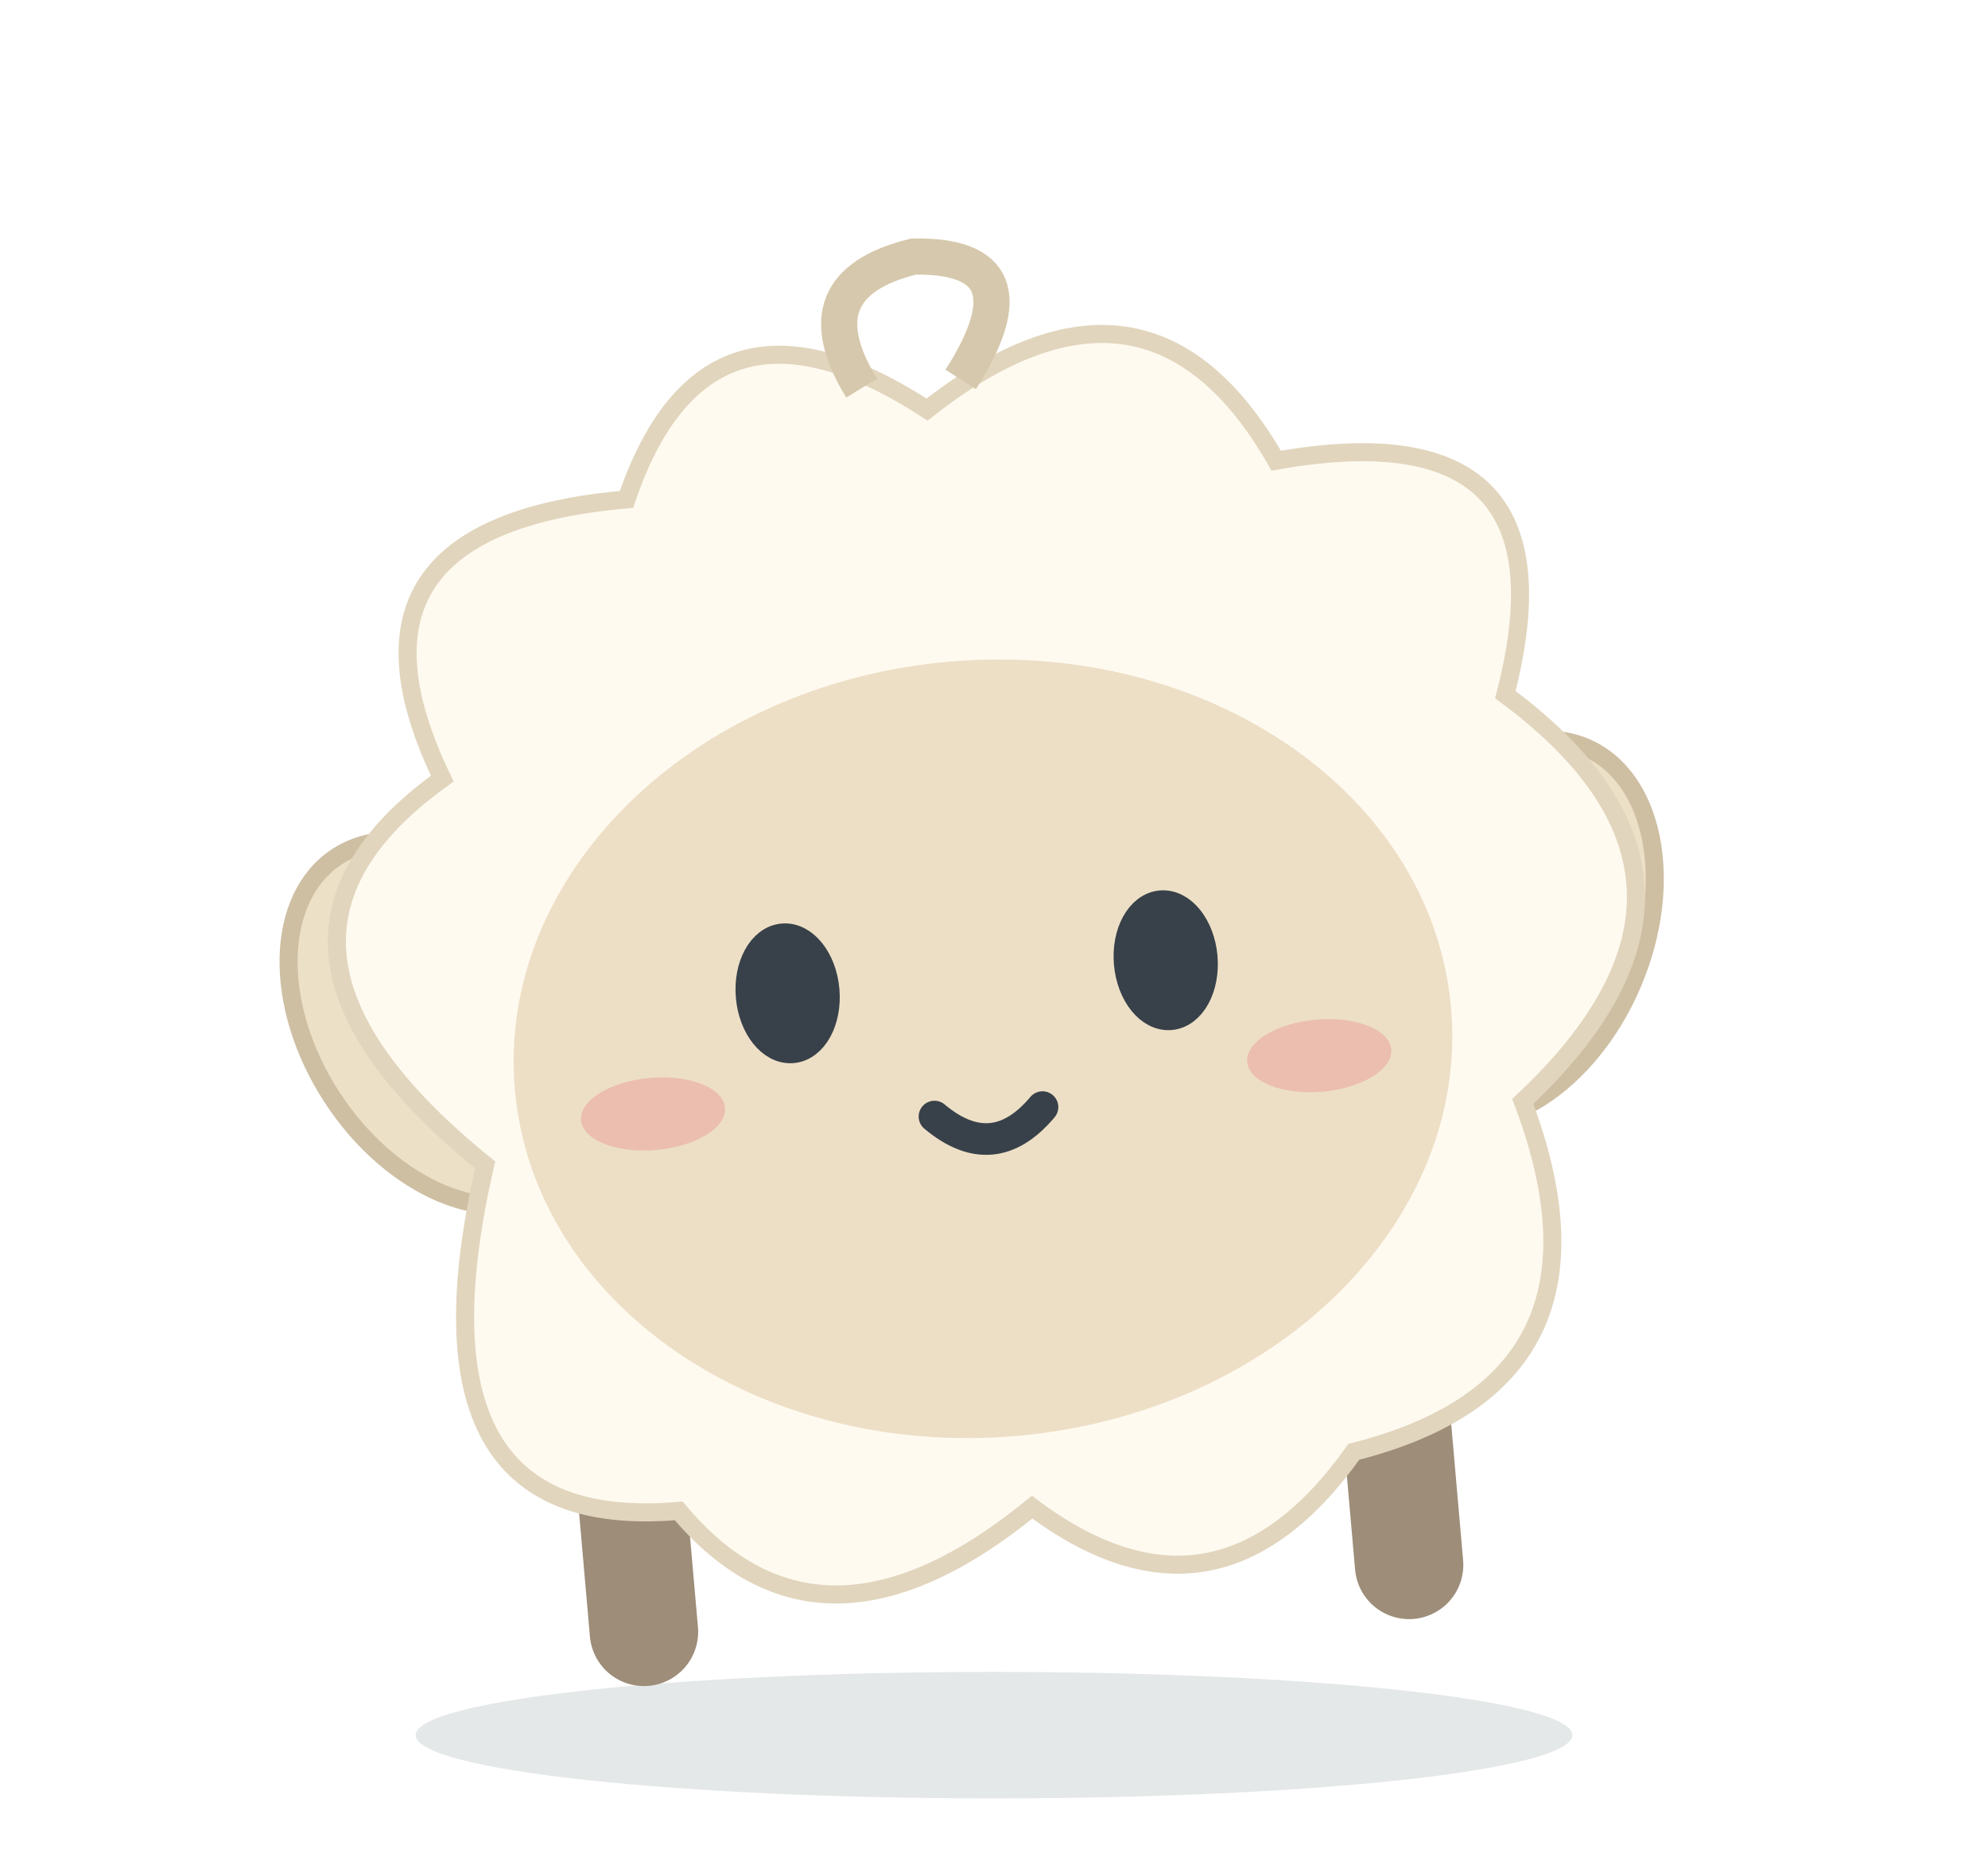
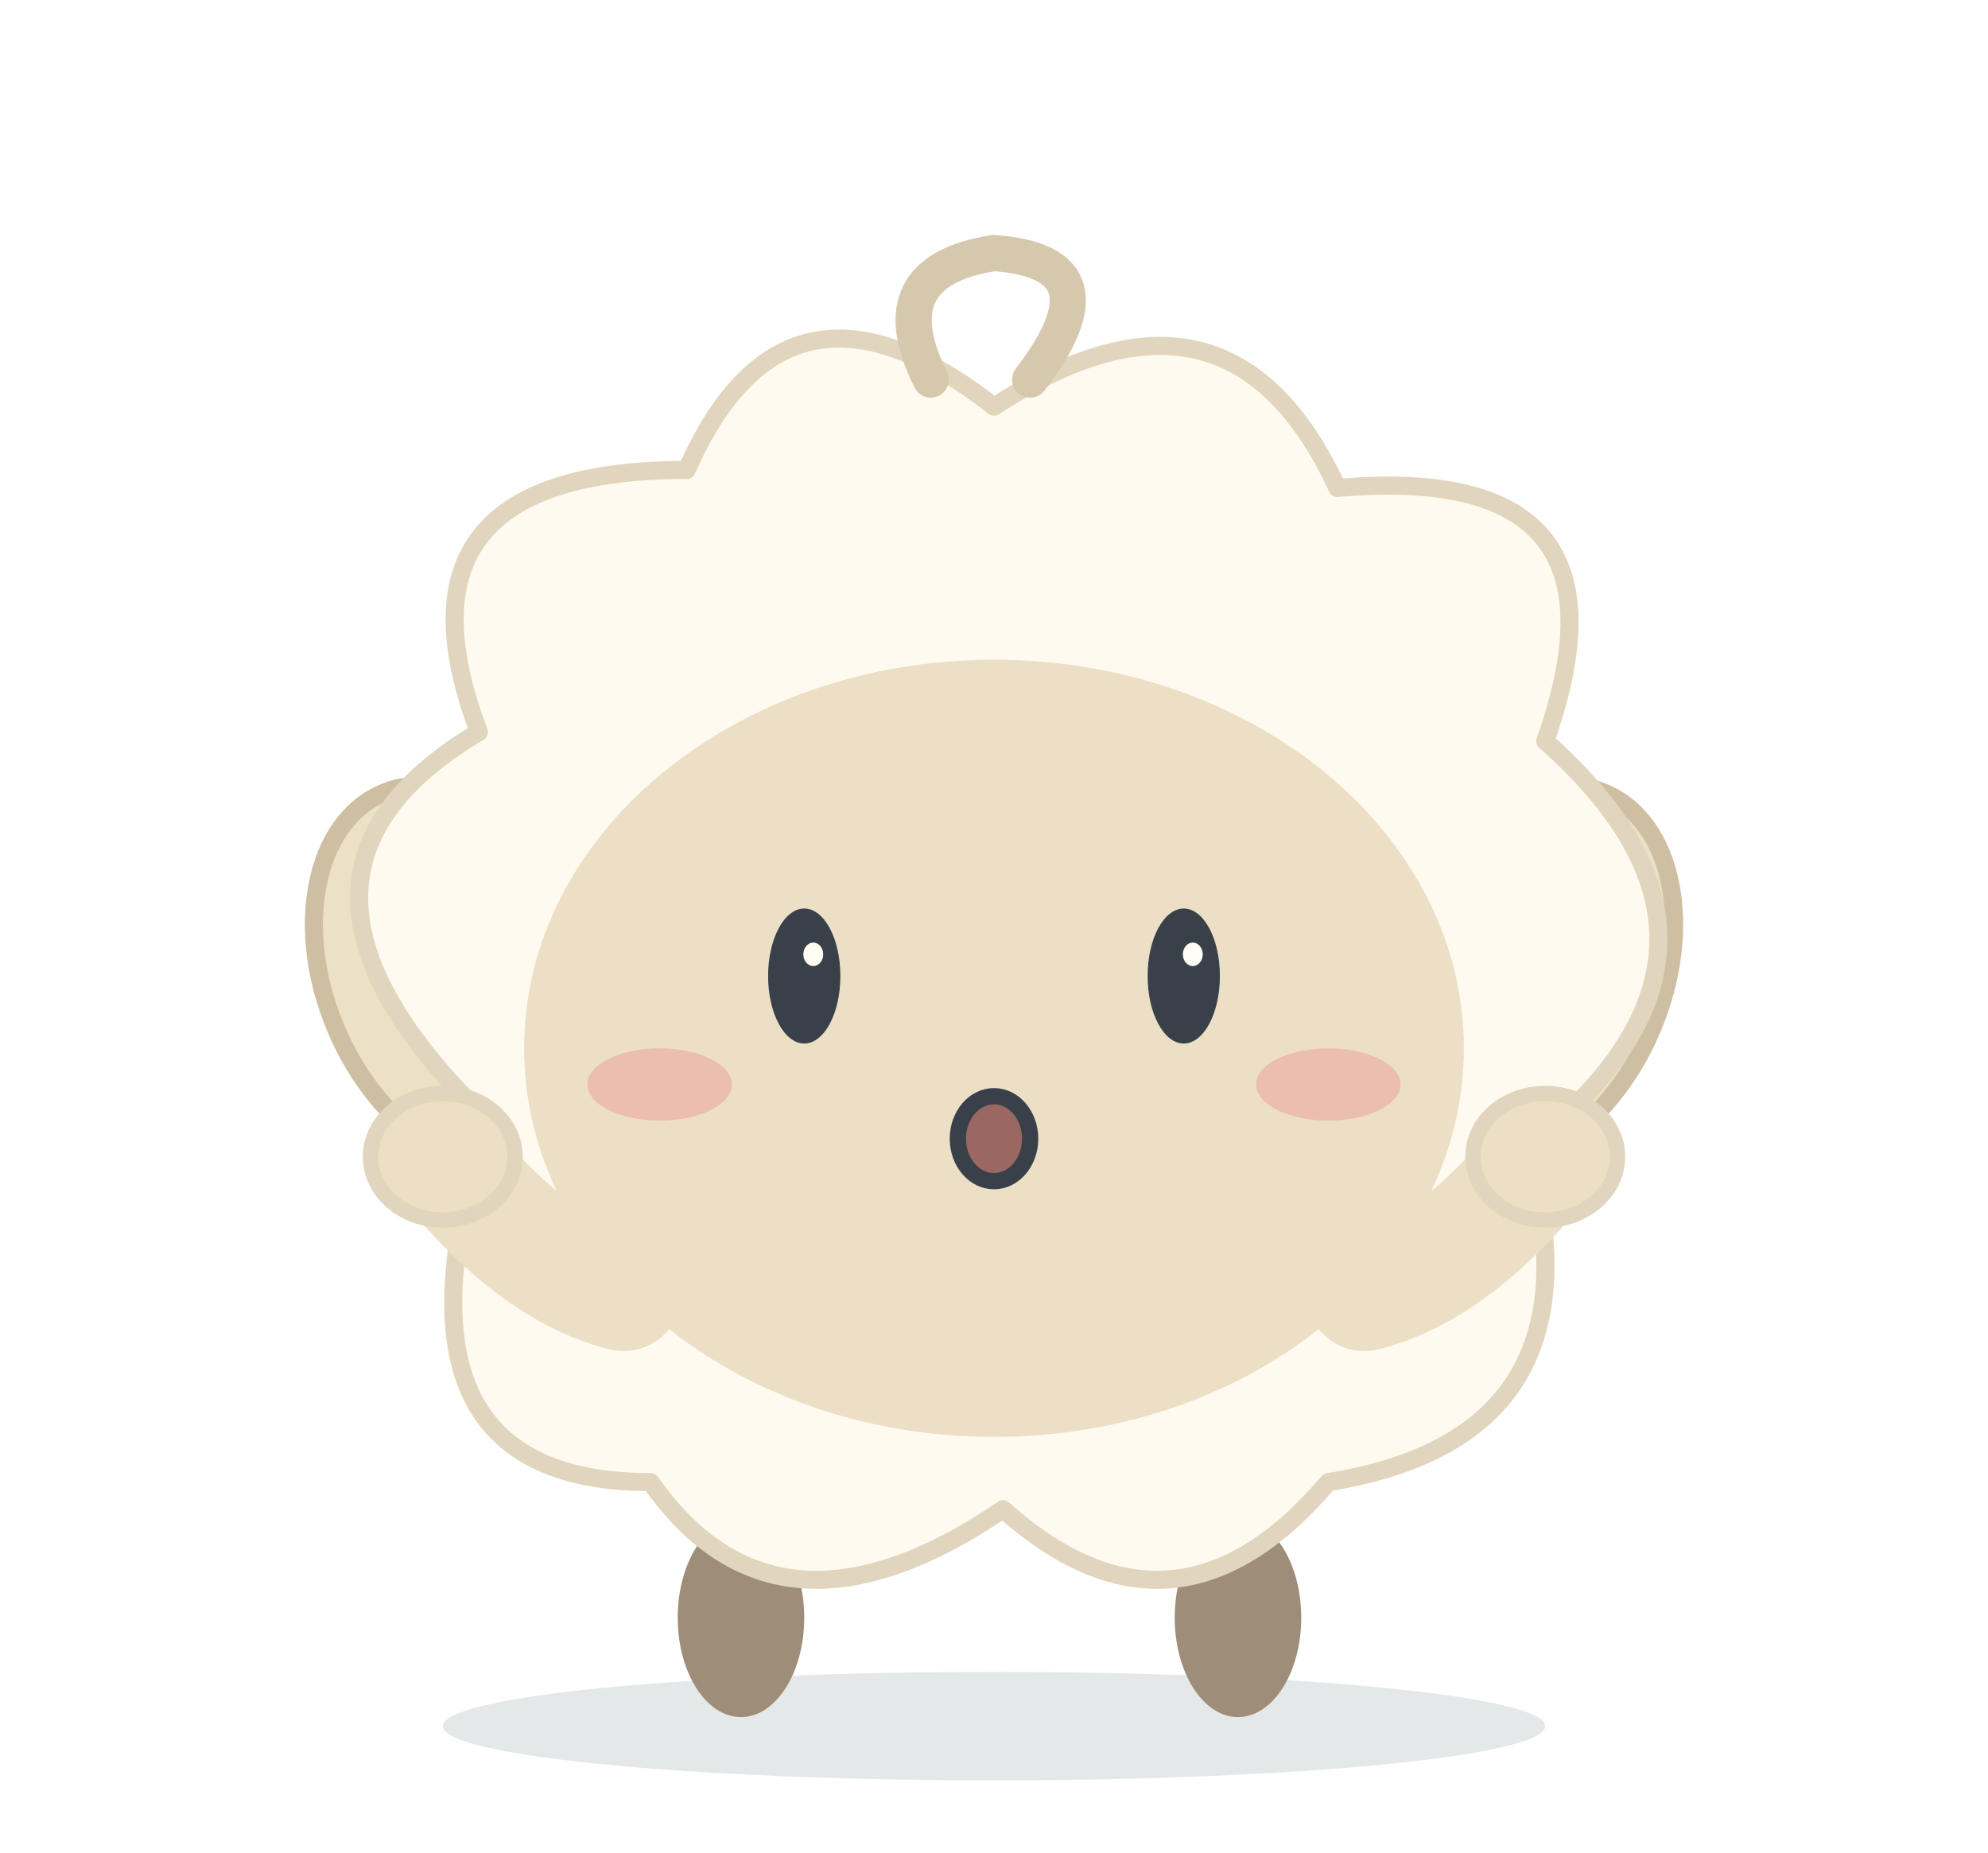
- <svg xmlns="http://www.w3.org/2000/svg" width="220" height="205" viewBox="0 0 220 205">
-   <ellipse cx="110" cy="192" rx="64" ry="7" fill="#263e3c" opacity=".12" />
-   <g transform="translate(0 0) rotate(-5 110 130)">
-     <g fill="#ece0c7" stroke="#cebfa3" stroke-width="2">
-       <ellipse cx="51" cy="108" rx="15" ry="22" transform="rotate(-28 51 108)" />
-       <ellipse cx="169" cy="108" rx="15" ry="22" transform="rotate(28 169 108)" />
+ <svg xmlns="http://www.w3.org/2000/svg" width="220" height="205" viewBox="0 0 220 205" role="img" aria-label="mianmian drag frame 0">
+   <ellipse cx="110" cy="191" rx="61" ry="6" fill="#263e3c" stroke="none" stroke-width="0" opacity=".12" />
+   <g data-part="feet">
+     <g transform="rotate(0 82 179)">
+       <ellipse cx="82" cy="179" rx="7" ry="11" fill="#9d8d79" stroke="none" stroke-width="2" />
    </g>
-     <path d="M67 157v20m85-20v20" stroke="#9d8d79" stroke-width="12" stroke-linecap="round" />
-     <g fill="#fffaf0" stroke="#e1d5bd" stroke-width="2">
-       <path d="M54 124Q26 97 53 81Q42 52 76 52Q87 27 110 45Q136 28 148 54Q182 51 171 82Q197 105 169 127Q178 159 147 164Q130 184 111 167Q86 184 72 164Q41 164 54 124Z" />
+     <g transform="rotate(0 137 179)">
+       <ellipse cx="137" cy="179" rx="7" ry="11" fill="#9d8d79" stroke="none" stroke-width="2" />
    </g>
-     <ellipse cx="110" cy="116" rx="52" ry="43" fill="#eddfc6" />
-     <g color="#384149" stroke="currentColor" stroke-width="3.5" stroke-linecap="round" fill="none">
-       <ellipse cx="89" cy="108" rx="4" ry="6" fill="currentColor" />
-       <ellipse cx="131" cy="108" rx="4" ry="6" fill="currentColor" />
-       <path d="M104 123q6 6 12 0" />
+   </g>
+   <g transform="translate(0 0)">
+     <g transform="translate(110 180) scale(1 1) translate(-110 -180)">
+       <g transform="rotate(-23 51 108)">
+         <ellipse cx="51" cy="108" rx="15" ry="22" fill="#ece0c7" stroke="#cebfa3" stroke-width="2" />
+       </g>
+       <g transform="rotate(23 169 108)">
+         <ellipse cx="169" cy="108" rx="15" ry="22" fill="#ece0c7" stroke="#cebfa3" stroke-width="2" />
+       </g>
+       <path d="M54 124Q26 97 53 81Q42 52 76 52Q87 27 110 45Q136 28 148 54Q182 51 171 82Q197 105 169 127Q178 159 147 164Q130 184 111 167Q86 184 72 164Q41 164 54 124Z" fill="#fffaf0" stroke="#e1d5bd" stroke-width="2" stroke-linecap="round" stroke-linejoin="round" />
+       <ellipse cx="110" cy="116" rx="52" ry="43" fill="#eddfc6" stroke="none" stroke-width="2" />
+       <g transform="rotate(0 110 130) translate(0 0)">
+         <g data-part="face">
+           <ellipse cx="73" cy="120" rx="8" ry="4" fill="#e99e97" stroke="none" stroke-width="0" opacity="0.5" />
+           <ellipse cx="147" cy="120" rx="8" ry="4" fill="#e99e97" stroke="none" stroke-width="0" opacity=".5" />
+           <ellipse cx="89" cy="108" rx="4" ry="7.47" fill="#384149" stroke="none" stroke-width="2" />
+           <ellipse cx="90" cy="105.6" rx="1.1" ry="1.3" fill="#fffdf4" stroke="none" stroke-width="2" />
+           <ellipse cx="131" cy="108" rx="4" ry="7.47" fill="#384149" stroke="none" stroke-width="2" />
+           <ellipse cx="132" cy="105.6" rx="1.1" ry="1.3" fill="#fffdf4" stroke="none" stroke-width="2" />
+           <ellipse cx="110" cy="126" rx="4" ry="4.7" fill="#9b6763" stroke="#384149" stroke-width="1.8" />
+         </g>
+         <g transform="rotate(0 110 42)">
+           <path d="M103 42q-6-12 7-14q14 1 4 14" fill="none" stroke="#d6c8ac" stroke-width="4" stroke-linecap="round" stroke-linejoin="round" />
+         </g>
+       </g>
    </g>
-     <g fill="#e99e97" opacity=".5">
-       <ellipse cx="73" cy="120" rx="8" ry="4" />
-       <ellipse cx="147" cy="120" rx="8" ry="4" />
-     </g>
-     <path d="M103 42q-6-12 7-14q14 1 4 14" fill="none" stroke="#d6c8ac" stroke-width="4" />
+   </g>
+   <g data-part="left-arm">
+     <path d="M69 143Q59 140.5 49 128" fill="none" stroke="#eddfc6" stroke-width="13" stroke-linecap="round" stroke-linejoin="round" />
+     <ellipse cx="49" cy="128" rx="8" ry="7" fill="#eddfc6" stroke="#e1d5bd" stroke-width="1.7" />
+   </g>
+   <g data-part="right-arm">
+     <path d="M151 143Q161 140.5 171 128" fill="none" stroke="#eddfc6" stroke-width="13" stroke-linecap="round" stroke-linejoin="round" />
+     <ellipse cx="171" cy="128" rx="8" ry="7" fill="#eddfc6" stroke="#e1d5bd" stroke-width="1.7" />
  </g>
</svg>
